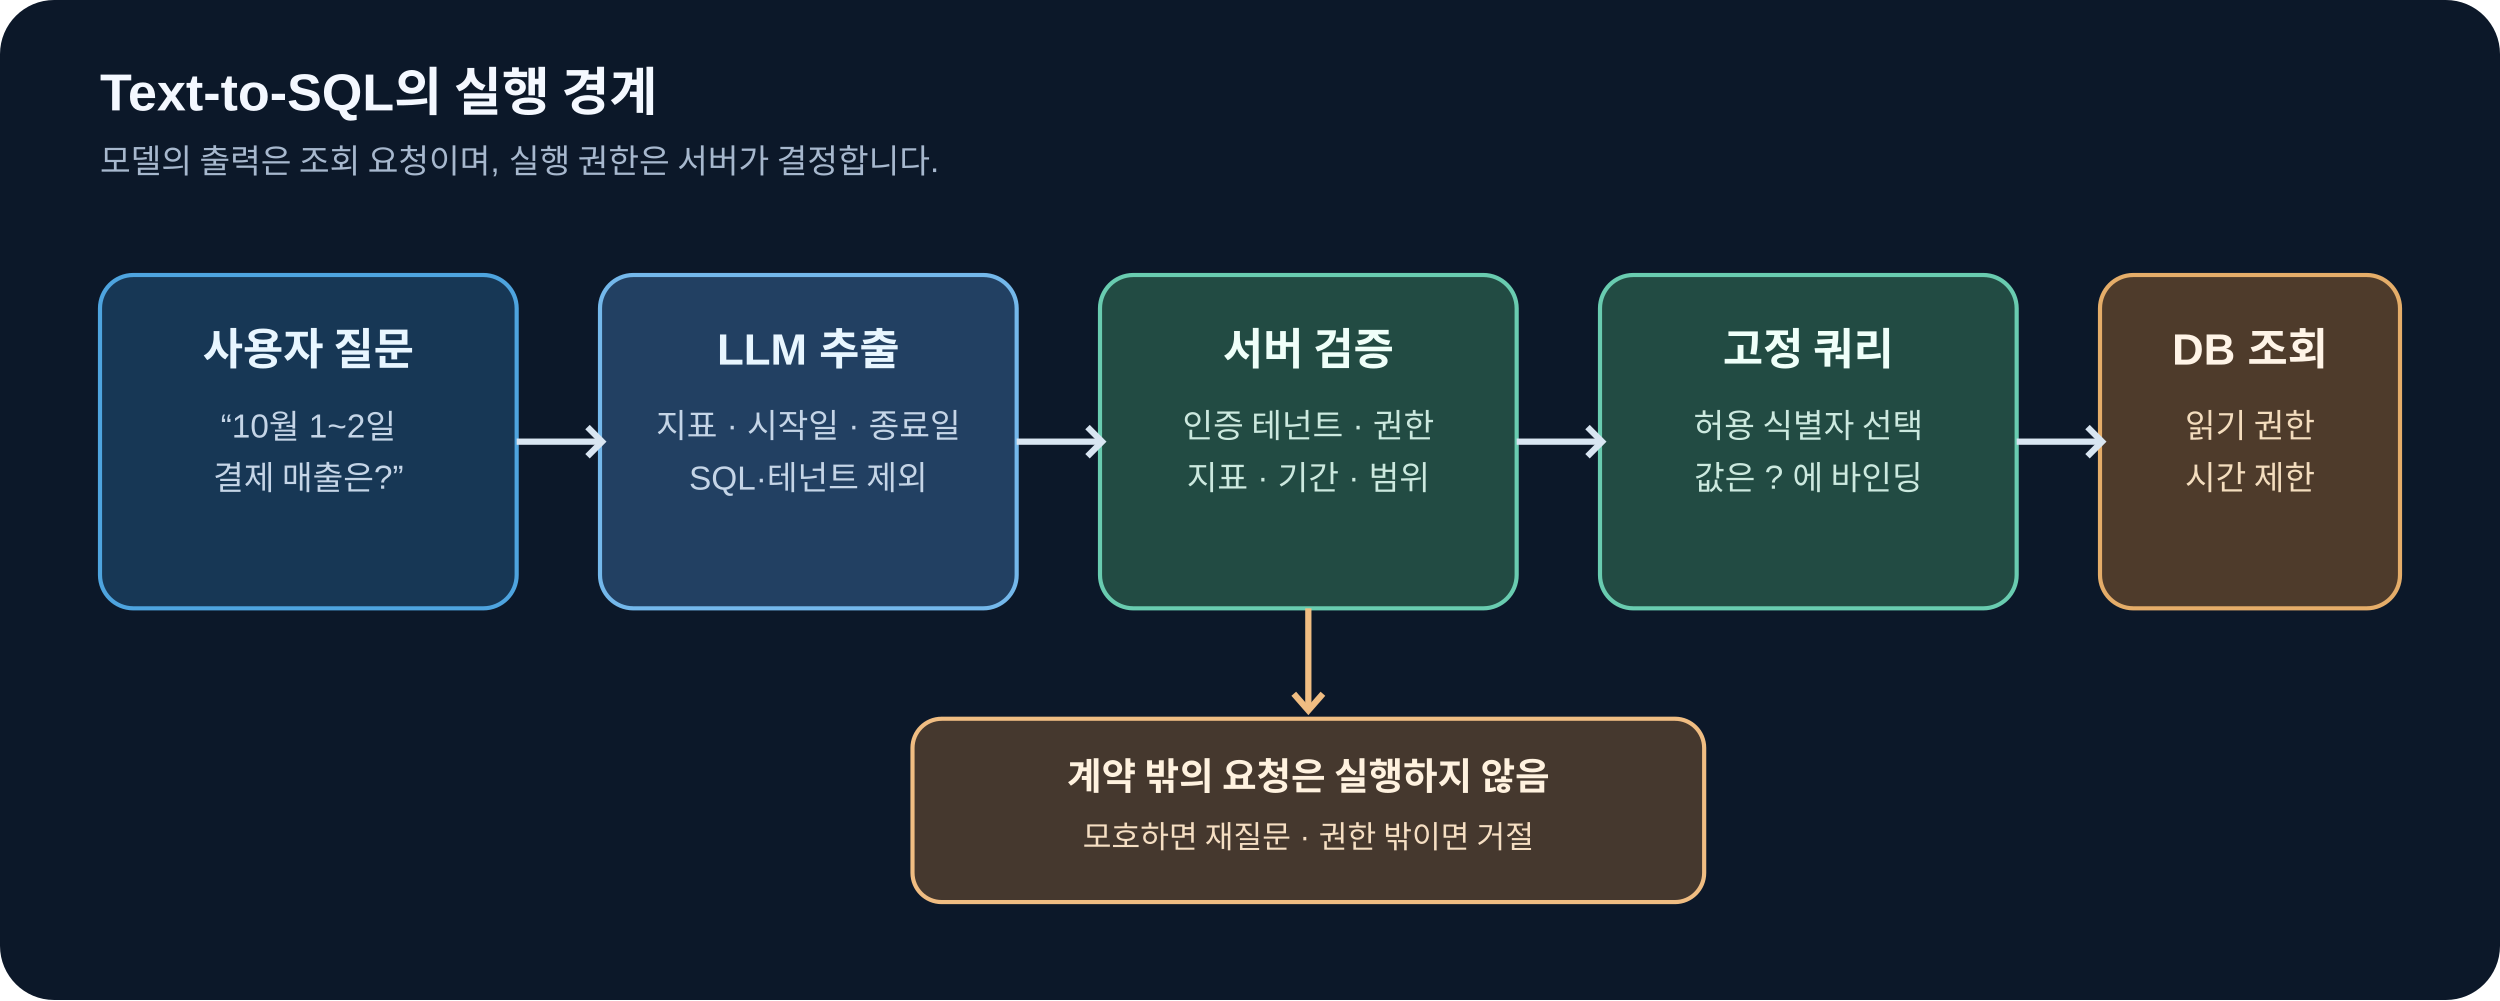
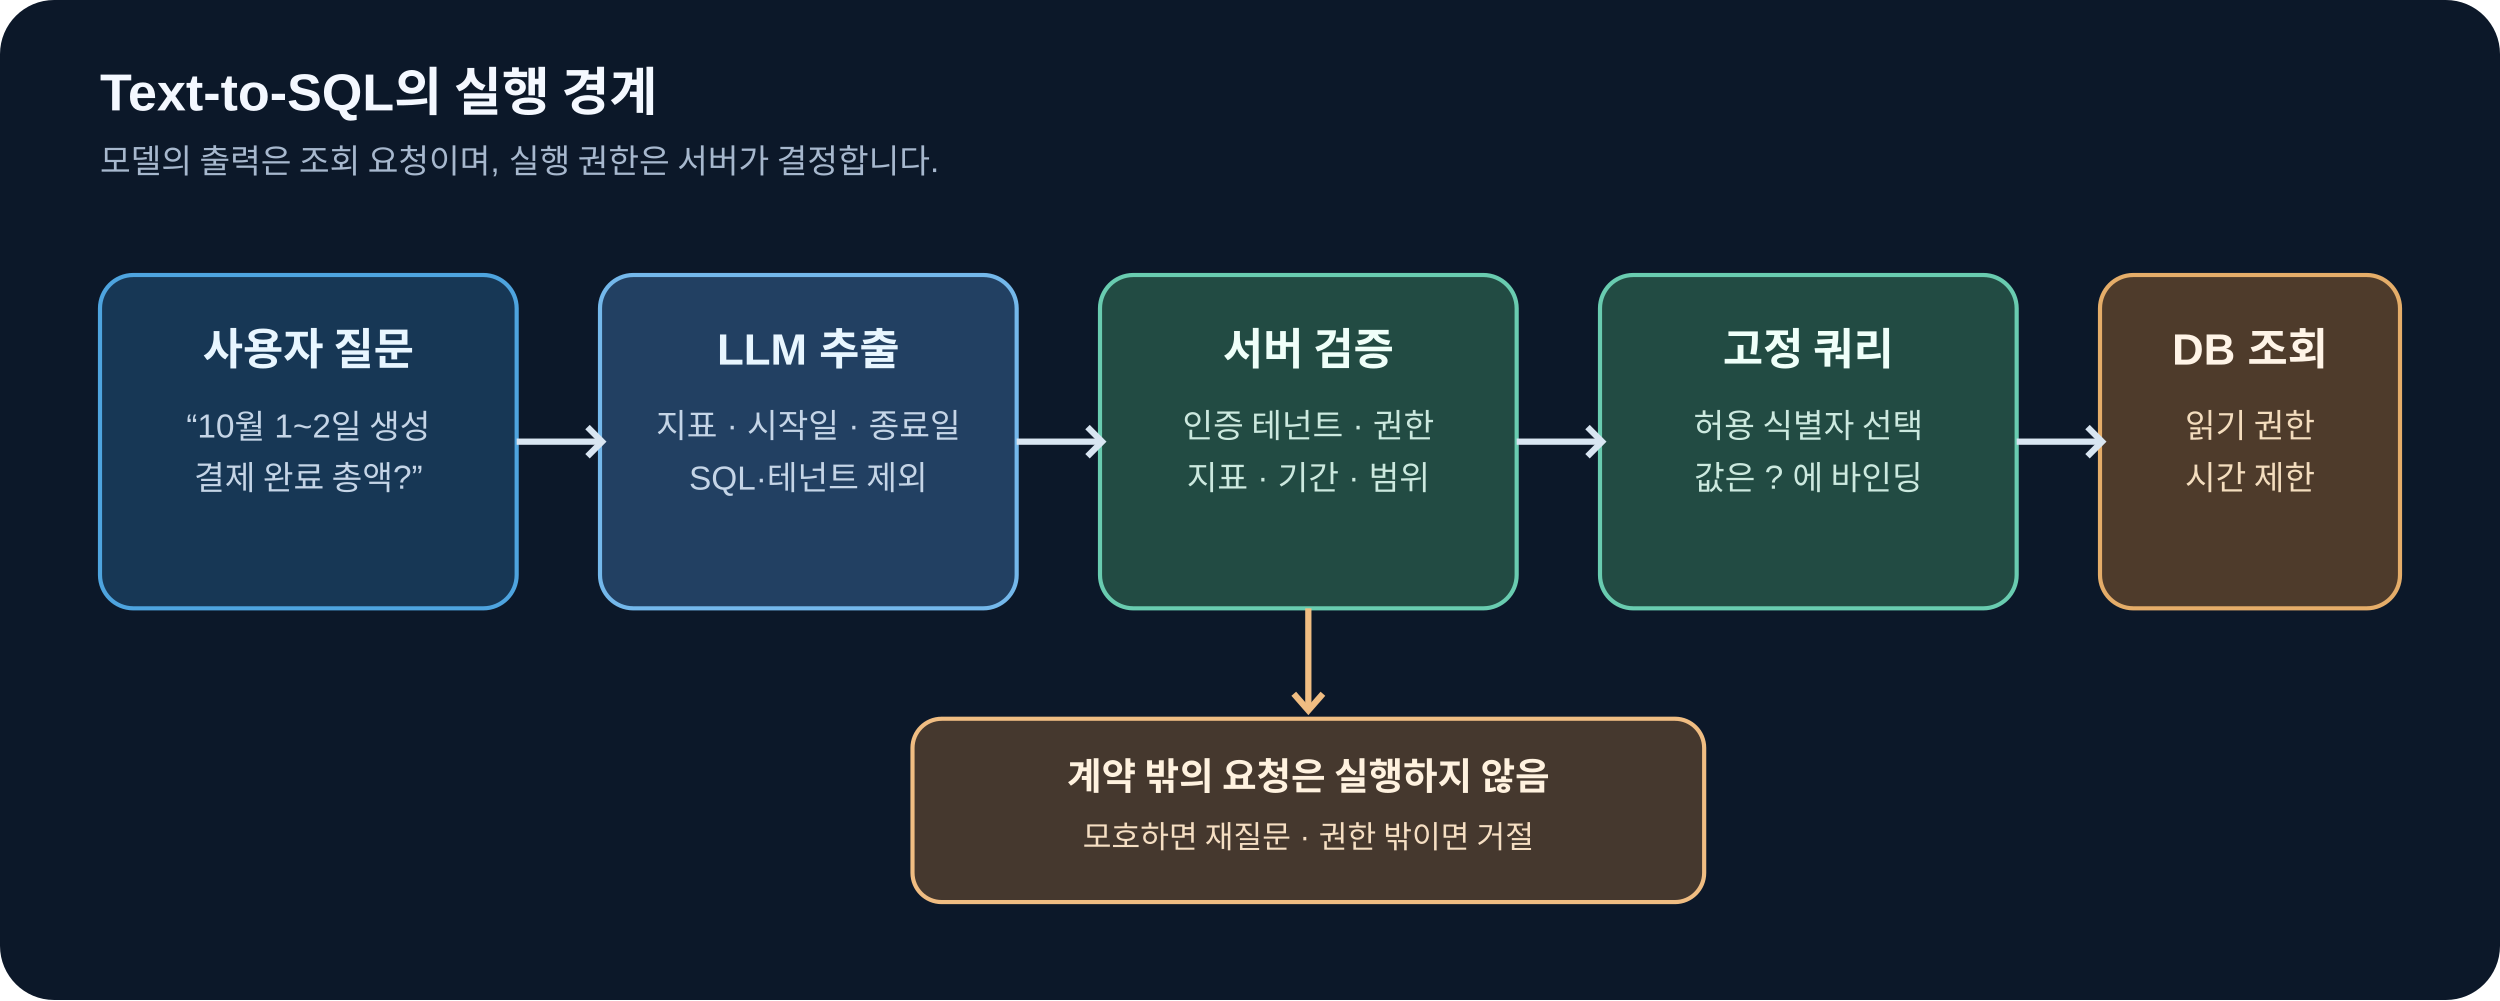
<svg xmlns="http://www.w3.org/2000/svg" width="1200" height="480" viewBox="0 0 1200 480" role="img" aria-labelledby="title desc">
  <rect width="1200" height="480" rx="26" fill="#0c1829" />
  <text x="48" y="53" fill="#f4f8ff" font-size="25" font-family="Arial, sans-serif" font-weight="700">Text-to-SQL의 실행 경계</text>
  <text x="48" y="83" fill="#a7b8ce" font-size="16" font-family="Arial, sans-serif">모델의 출력은 조회 요청이며, 실행 권한은 서버가 결정합니다.</text>
  <g font-family="Arial, sans-serif" text-anchor="middle">
    <rect x="48" y="132" width="200" height="160" rx="16" fill="#173755" stroke="#4ea4df" stroke-width="2" />
    <text x="148" y="175" fill="#e8f6ff" font-size="21" font-weight="700">사용자 질문</text>
-     <text x="148" y="210" fill="#c5d5e7" font-size="16">“10월 1~2일</text>
-     <text x="148" y="235" fill="#c5d5e7" font-size="16">결제 매출은?”</text>
+     <text x="148" y="210" fill="#c5d5e7" font-size="16">“10월 1~2일 생성</text>
+     <text x="148" y="235" fill="#c5d5e7" font-size="16">결제 완료 총액?”</text>
    <rect x="288" y="132" width="200" height="160" rx="16" fill="#224062" stroke="#74b8eb" stroke-width="2" />
    <text x="388" y="175" fill="#e8f6ff" font-size="21" font-weight="700">LLM 추출</text>
    <text x="388" y="210" fill="#c5d5e7" font-size="16">지표 · 시작일 · 종료일</text>
    <text x="388" y="235" fill="#c5d5e7" font-size="16">SQL·테넌트 제외</text>
    <rect x="528" y="132" width="200" height="160" rx="16" fill="#224b43" stroke="#69ccb0" stroke-width="2" />
    <text x="628" y="175" fill="#effff9" font-size="21" font-weight="700">서버 검증</text>
    <text x="628" y="210" fill="#cce9df" font-size="16">인증 테넌트 · 권한</text>
    <text x="628" y="235" fill="#cce9df" font-size="16">지표 · 기간 · 범위</text>
    <rect x="768" y="132" width="200" height="160" rx="16" fill="#224b43" stroke="#69ccb0" stroke-width="2" />
    <text x="868" y="175" fill="#effff9" font-size="21" font-weight="700">고정 쿼리</text>
    <text x="868" y="210" fill="#cce9df" font-size="16">허용 식별자 선택</text>
    <text x="868" y="235" fill="#cce9df" font-size="16">값은 ? 에 바인딩</text>
    <rect x="1008" y="132" width="144" height="160" rx="16" fill="#4e3b2b" stroke="#e5ad69" stroke-width="2" />
    <text x="1080" y="175" fill="#fff4e7" font-size="21" font-weight="700">DB 조회</text>
    <text x="1080" y="210" fill="#f4ddbe" font-size="16">읽기 권한</text>
    <text x="1080" y="235" fill="#f4ddbe" font-size="16">시간 제한</text>
    <path d="M248 212h40 M488 212h40 M728 212h40 M968 212h40" stroke="#d9e6f2" stroke-width="3" fill="none" />
    <path d="M282 205l7 7-7 7 M522 205l7 7-7 7 M762 205l7 7-7 7 M1002 205l7 7-7 7" stroke="#d9e6f2" stroke-width="3" fill="none" />
    <path d="M628 292v47" stroke="#f0bd82" stroke-width="3" fill="none" />
    <path d="M621 333l7 8 7-8" stroke="#f0bd82" stroke-width="3" fill="none" />
    <rect x="438" y="345" width="380" height="88" rx="14" fill="#45382e" stroke="#f0bd82" stroke-width="2" />
    <text x="628" y="379" fill="#fff2df" font-size="18" font-weight="700">계약 밖의 요청은 실행하지 않음</text>
    <text x="628" y="407" fill="#f6dfc3" font-size="15">모호하면 재질문 · 권한 밖이면 거절</text>
  </g>
</svg>
